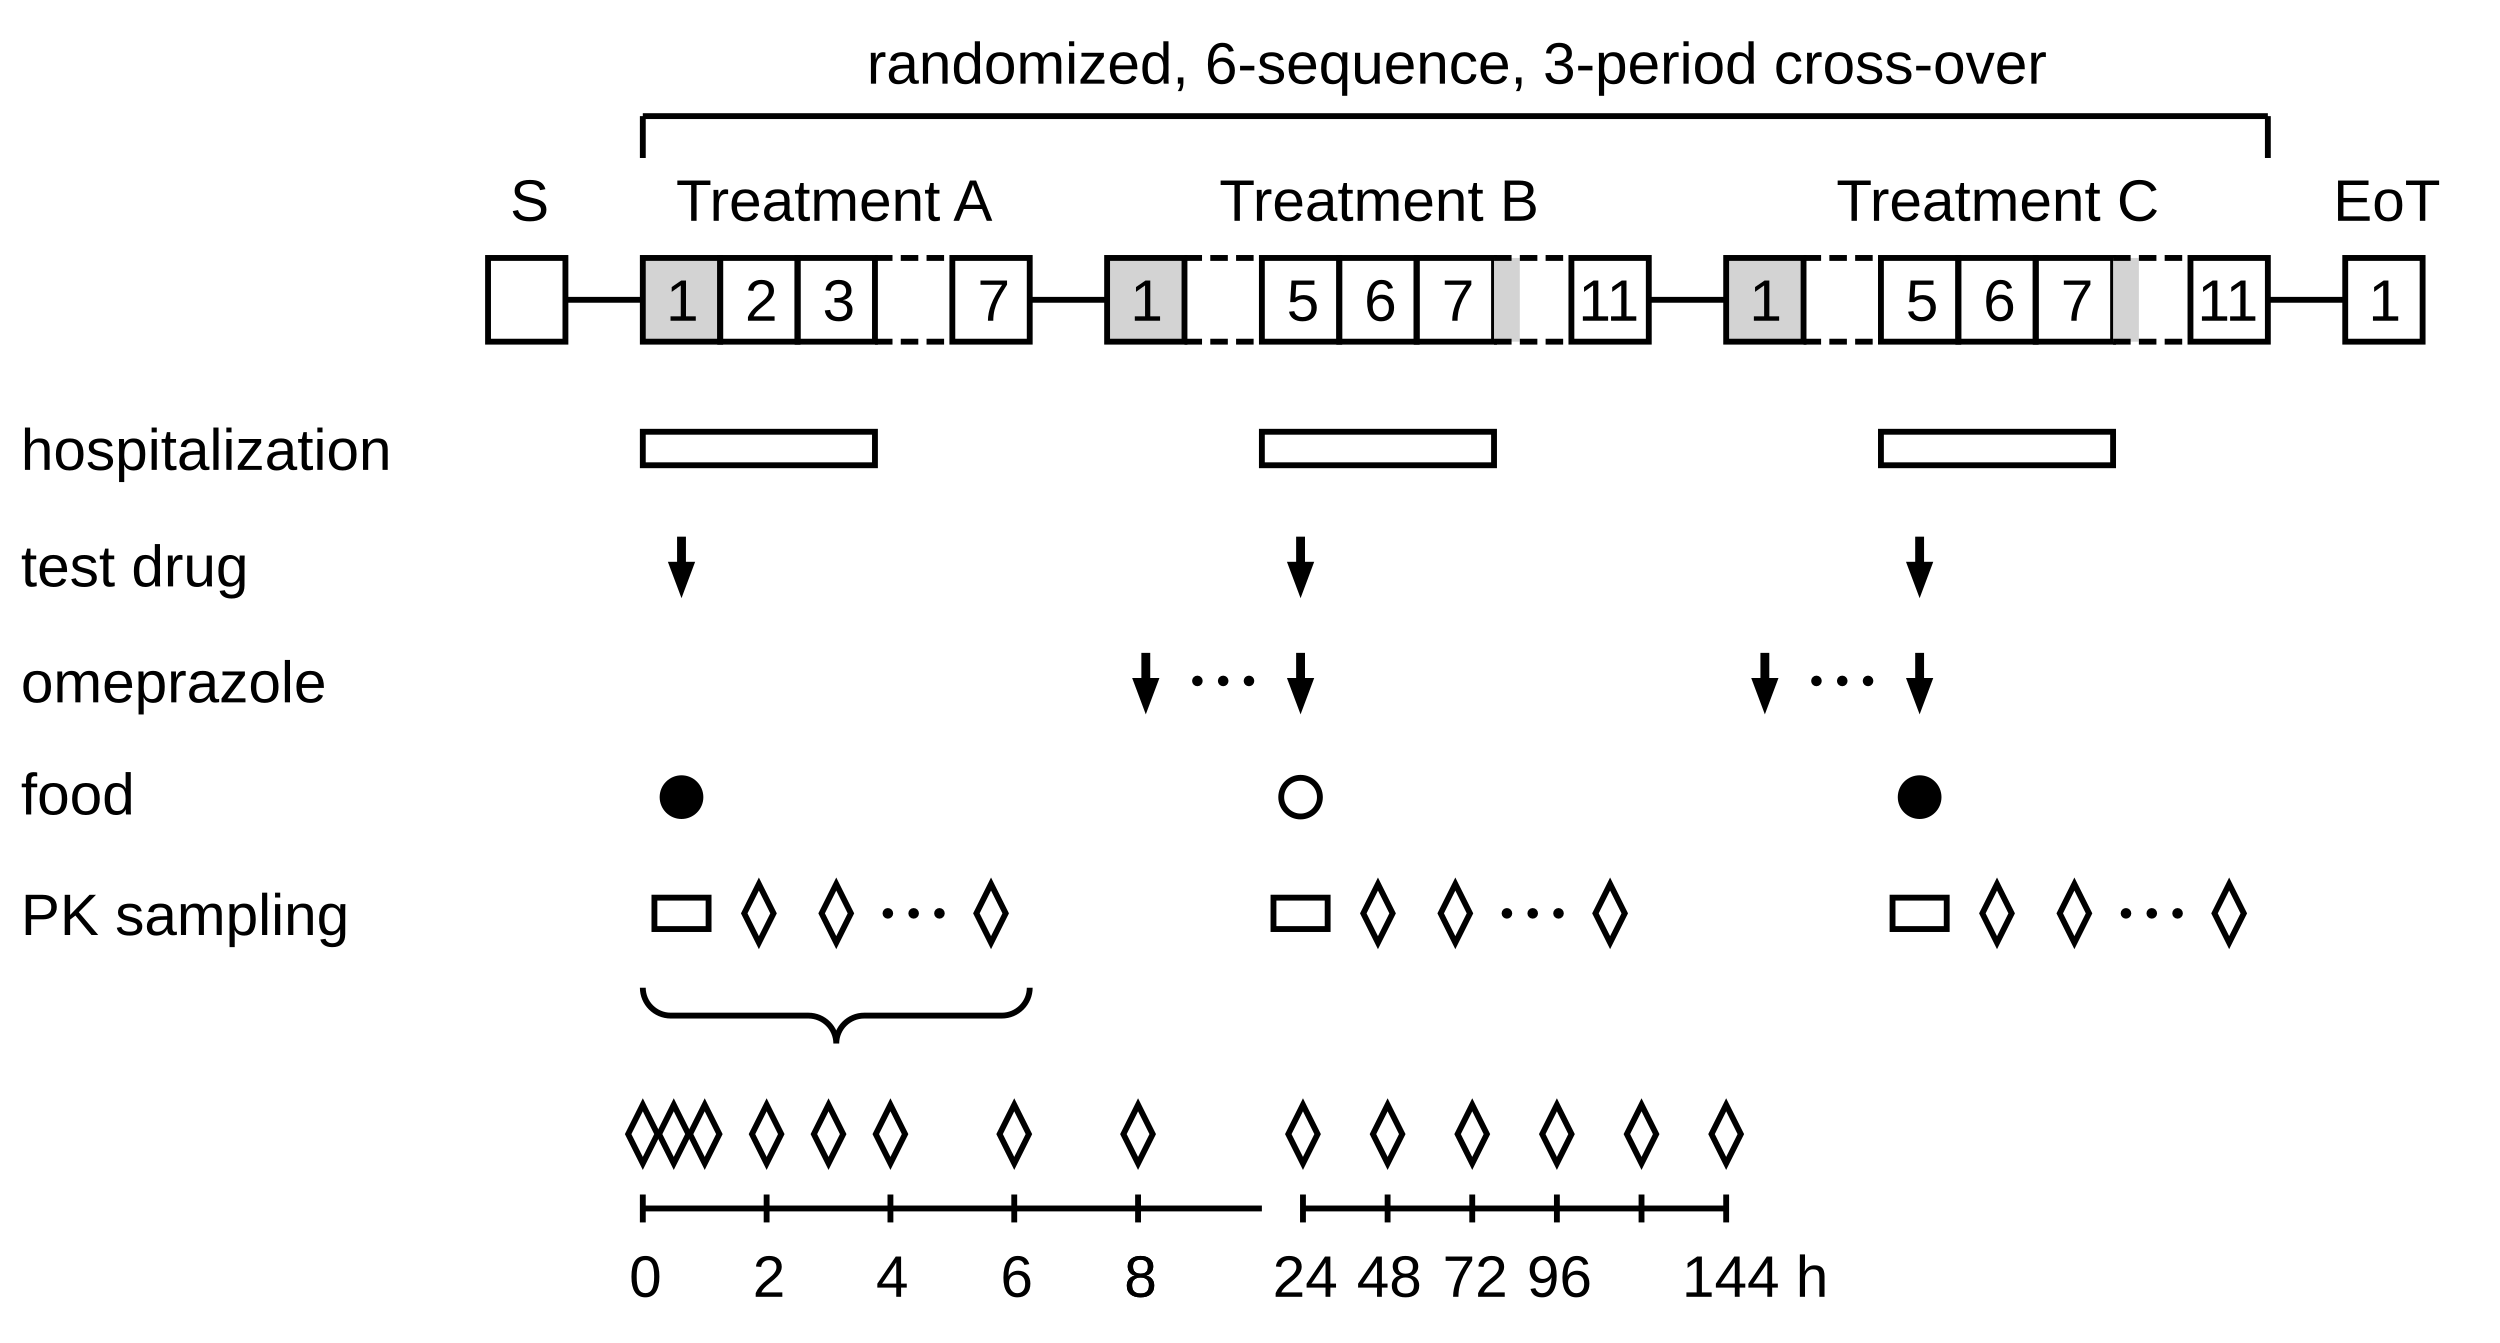
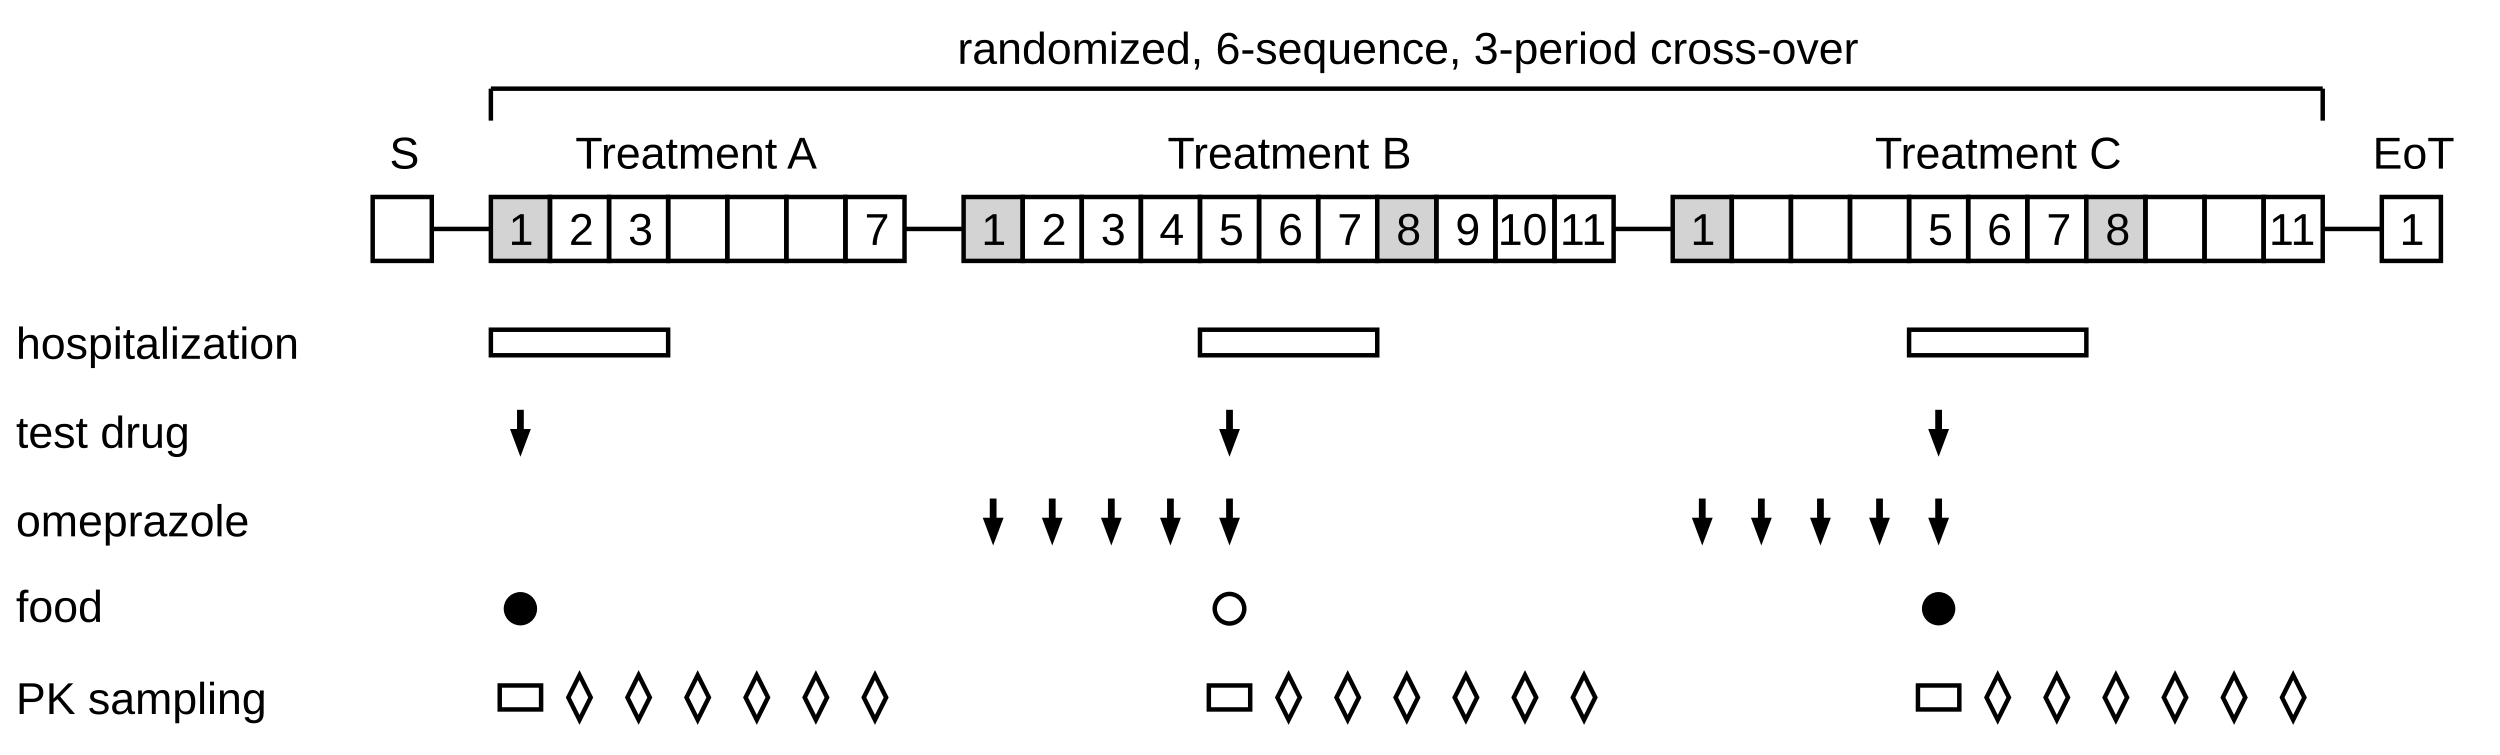
- <svg xmlns="http://www.w3.org/2000/svg" width="598.497" height="321.495">
+ <svg xmlns="http://www.w3.org/2000/svg" width="783.751" height="236.455">
  <style>text {font-family: Arial; font-size: 14px ;}</style>
-   <text x="207.526" y="20.021">randomized, 6-sequence, 3-period cross-over</text>
-   <line x1="153.888" y1="27.799" x2="542.921" y2="27.799" style="stroke:black; stroke-width:1.4; " />
+   <text x="300.153" y="20.021">randomized, 6-sequence, 3-period cross-over</text>
+   <line x1="153.888" y1="27.799" x2="728.175" y2="27.799" style="stroke:black; stroke-width:1.4; " />
  <line x1="153.888" y1="27.799" x2="153.888" y2="37.821" style="stroke:black; stroke-width:1.4; " />
-   <line x1="542.921" y1="27.799" x2="542.921" y2="37.821" style="stroke:black; stroke-width:1.4; " />
+   <line x1="728.175" y1="27.799" x2="728.175" y2="37.821" style="stroke:black; stroke-width:1.4; " />
  <text x="122.111" y="52.853">S</text>
-   <text x="161.841" y="52.853">Treatment A</text>
-   <text x="291.902" y="52.853">Treatment B</text>
-   <text x="439.623" y="52.853">Treatment C</text>
-   <text x="558.565" y="52.853">EoT</text>
+   <text x="180.367" y="52.853">Treatment A</text>
+   <text x="366.003" y="52.853">Treatment B</text>
+   <text x="587.826" y="52.853">Treatment C</text>
+   <text x="743.819" y="52.853">EoT</text>
  <rect x="116.837" y="61.753" width="18.525" height="20.043" style="stroke:black;  stroke-width:1.4; fill:none;" />
  <text x="126.1" y="76.785" />
  <line x1="135.362" y1="71.774" x2="153.888" y2="71.774" style="stroke:black; stroke-width:1.4; " />
  <rect x="153.888" y="61.753" width="18.525" height="20.043" style="stroke:black;  stroke-width:0; fill:lightgray;" />
  <rect x="153.888" y="61.753" width="18.525" height="20.043" style="stroke:black;  stroke-width:1.4; fill:none;" />
  <text x="159.459" y="76.785">1</text>
  <rect x="172.413" y="61.753" width="18.525" height="20.043" style="stroke:black;  stroke-width:1.4; fill:none;" />
  <text x="178.357" y="76.785">2</text>
  <rect x="190.938" y="61.753" width="18.525" height="20.043" style="stroke:black;  stroke-width:1.4; fill:none;" />
  <text x="196.92" y="76.785">3</text>
-   <line x1="209.464" y1="61.753" x2="215.639" y2="61.753" style="stroke:black; stroke-width:1.4; stroke-dasharray: 4.2 4.2" />
-   <line x1="209.464" y1="81.796" x2="215.639" y2="81.796" style="stroke:black; stroke-width:1.4; stroke-dasharray: 4.2 4.2" />
-   <text x="212.551" y="76.785" />
-   <line x1="215.639" y1="61.753" x2="221.814" y2="61.753" style="stroke:black; stroke-width:1.4; stroke-dasharray: 4.2 4.2" />
-   <line x1="215.639" y1="81.796" x2="221.814" y2="81.796" style="stroke:black; stroke-width:1.4; stroke-dasharray: 4.2 4.2" />
+   <rect x="209.464" y="61.753" width="18.525" height="20.043" style="stroke:black;  stroke-width:1.4; fill:none;" />
  <text x="218.727" y="76.785" />
-   <line x1="221.814" y1="61.753" x2="227.989" y2="61.753" style="stroke:black; stroke-width:1.4; stroke-dasharray: 4.2 4.2" />
-   <line x1="221.814" y1="81.796" x2="227.989" y2="81.796" style="stroke:black; stroke-width:1.4; stroke-dasharray: 4.2 4.2" />
-   <text x="224.902" y="76.785" />
  <rect x="227.989" y="61.753" width="18.525" height="20.043" style="stroke:black;  stroke-width:1.4; fill:none;" />
-   <text x="234.008" y="76.785">7</text>
-   <line x1="246.515" y1="71.774" x2="265.04" y2="71.774" style="stroke:black; stroke-width:1.4; " />
-   <rect x="265.04" y="61.753" width="18.525" height="20.043" style="stroke:black;  stroke-width:0; fill:lightgray;" />
+   <text x="237.252" y="76.785" />
+   <rect x="246.515" y="61.753" width="18.525" height="20.043" style="stroke:black;  stroke-width:1.4; fill:none;" />
+   <text x="255.777" y="76.785" />
  <rect x="265.04" y="61.753" width="18.525" height="20.043" style="stroke:black;  stroke-width:1.4; fill:none;" />
-   <text x="270.611" y="76.785">1</text>
-   <line x1="283.565" y1="61.753" x2="289.741" y2="61.753" style="stroke:black; stroke-width:1.4; stroke-dasharray: 4.2 4.2" />
-   <line x1="283.565" y1="81.796" x2="289.741" y2="81.796" style="stroke:black; stroke-width:1.4; stroke-dasharray: 4.2 4.2" />
-   <text x="286.653" y="76.785" />
-   <line x1="289.741" y1="61.753" x2="295.916" y2="61.753" style="stroke:black; stroke-width:1.4; stroke-dasharray: 4.2 4.2" />
-   <line x1="289.741" y1="81.796" x2="295.916" y2="81.796" style="stroke:black; stroke-width:1.4; stroke-dasharray: 4.2 4.2" />
-   <text x="292.828" y="76.785" />
-   <line x1="295.916" y1="61.753" x2="302.091" y2="61.753" style="stroke:black; stroke-width:1.4; stroke-dasharray: 4.2 4.2" />
-   <line x1="295.916" y1="81.796" x2="302.091" y2="81.796" style="stroke:black; stroke-width:1.4; stroke-dasharray: 4.2 4.2" />
-   <text x="299.003" y="76.785" />
+   <text x="271.059" y="76.785">7</text>
+   <line x1="283.565" y1="71.774" x2="302.091" y2="71.774" style="stroke:black; stroke-width:1.4; " />
+   <rect x="302.091" y="61.753" width="18.525" height="20.043" style="stroke:black;  stroke-width:0; fill:lightgray;" />
  <rect x="302.091" y="61.753" width="18.525" height="20.043" style="stroke:black;  stroke-width:1.4; fill:none;" />
-   <text x="308.031" y="76.785">5</text>
+   <text x="307.662" y="76.785">1</text>
  <rect x="320.616" y="61.753" width="18.525" height="20.043" style="stroke:black;  stroke-width:1.4; fill:none;" />
-   <text x="326.57" y="76.785">6</text>
+   <text x="326.56" y="76.785">2</text>
  <rect x="339.142" y="61.753" width="18.525" height="20.043" style="stroke:black;  stroke-width:1.4; fill:none;" />
-   <text x="345.161" y="76.785">7</text>
-   <rect x="357.667" y="61.753" width="6.175" height="20.043" style="stroke:black;  stroke-width:0; fill:lightgray;" />
-   <line x1="357.667" y1="61.753" x2="363.842" y2="61.753" style="stroke:black; stroke-width:1.4; stroke-dasharray: 4.2 4.2" />
-   <line x1="357.667" y1="81.796" x2="363.842" y2="81.796" style="stroke:black; stroke-width:1.4; stroke-dasharray: 4.2 4.2" />
-   <line x1="363.842" y1="61.753" x2="370.017" y2="61.753" style="stroke:black; stroke-width:1.4; stroke-dasharray: 4.2 4.2" />
-   <line x1="363.842" y1="81.796" x2="370.017" y2="81.796" style="stroke:black; stroke-width:1.4; stroke-dasharray: 4.2 4.2" />
-   <text x="366.93" y="76.785" />
-   <line x1="370.017" y1="61.753" x2="376.192" y2="61.753" style="stroke:black; stroke-width:1.4; stroke-dasharray: 4.2 4.2" />
-   <line x1="370.017" y1="81.796" x2="376.192" y2="81.796" style="stroke:black; stroke-width:1.4; stroke-dasharray: 4.2 4.2" />
-   <text x="373.105" y="76.785" />
+   <text x="345.123" y="76.785">3</text>
+   <rect x="357.667" y="61.753" width="18.525" height="20.043" style="stroke:black;  stroke-width:1.4; fill:none;" />
+   <text x="363.464" y="76.785">4</text>
  <rect x="376.192" y="61.753" width="18.525" height="20.043" style="stroke:black;  stroke-width:1.4; fill:none;" />
-   <text x="377.871" y="76.785">11</text>
-   <line x1="394.718" y1="71.774" x2="413.243" y2="71.774" style="stroke:black; stroke-width:1.4; " />
-   <rect x="413.243" y="61.753" width="18.525" height="20.043" style="stroke:black;  stroke-width:0; fill:lightgray;" />
+   <text x="382.133" y="76.785">5</text>
+   <rect x="394.718" y="61.753" width="18.525" height="20.043" style="stroke:black;  stroke-width:1.4; fill:none;" />
+   <text x="400.672" y="76.785">6</text>
  <rect x="413.243" y="61.753" width="18.525" height="20.043" style="stroke:black;  stroke-width:1.4; fill:none;" />
-   <text x="418.814" y="76.785">1</text>
-   <line x1="431.769" y1="61.753" x2="437.944" y2="61.753" style="stroke:black; stroke-width:1.4; stroke-dasharray: 4.2 4.2" />
-   <line x1="431.769" y1="81.796" x2="437.944" y2="81.796" style="stroke:black; stroke-width:1.4; stroke-dasharray: 4.2 4.2" />
-   <text x="434.856" y="76.785" />
-   <line x1="437.944" y1="61.753" x2="444.119" y2="61.753" style="stroke:black; stroke-width:1.4; stroke-dasharray: 4.2 4.2" />
-   <line x1="437.944" y1="81.796" x2="444.119" y2="81.796" style="stroke:black; stroke-width:1.4; stroke-dasharray: 4.2 4.2" />
-   <text x="441.031" y="76.785" />
-   <line x1="444.119" y1="61.753" x2="450.294" y2="61.753" style="stroke:black; stroke-width:1.4; stroke-dasharray: 4.2 4.2" />
-   <line x1="444.119" y1="81.796" x2="450.294" y2="81.796" style="stroke:black; stroke-width:1.4; stroke-dasharray: 4.2 4.2" />
-   <text x="447.206" y="76.785" />
+   <text x="419.262" y="76.785">7</text>
+   <rect x="431.769" y="61.753" width="18.525" height="20.043" style="stroke:black;  stroke-width:0; fill:lightgray;" />
+   <rect x="431.769" y="61.753" width="18.525" height="20.043" style="stroke:black;  stroke-width:1.4; fill:none;" />
+   <text x="437.729" y="76.785">8</text>
  <rect x="450.294" y="61.753" width="18.525" height="20.043" style="stroke:black;  stroke-width:1.4; fill:none;" />
-   <text x="456.234" y="76.785">5</text>
+   <text x="456.262" y="76.785">9</text>
  <rect x="468.819" y="61.753" width="18.525" height="20.043" style="stroke:black;  stroke-width:1.4; fill:none;" />
-   <text x="474.773" y="76.785">6</text>
+   <text x="469.547" y="76.785">10</text>
  <rect x="487.345" y="61.753" width="18.525" height="20.043" style="stroke:black;  stroke-width:1.4; fill:none;" />
-   <text x="493.364" y="76.785">7</text>
-   <rect x="505.87" y="61.753" width="6.175" height="20.043" style="stroke:black;  stroke-width:0; fill:lightgray;" />
-   <line x1="505.87" y1="61.753" x2="512.045" y2="61.753" style="stroke:black; stroke-width:1.4; stroke-dasharray: 4.2 4.2" />
-   <line x1="505.87" y1="81.796" x2="512.045" y2="81.796" style="stroke:black; stroke-width:1.4; stroke-dasharray: 4.2 4.2" />
-   <line x1="512.045" y1="61.753" x2="518.22" y2="61.753" style="stroke:black; stroke-width:1.4; stroke-dasharray: 4.2 4.2" />
-   <line x1="512.045" y1="81.796" x2="518.22" y2="81.796" style="stroke:black; stroke-width:1.4; stroke-dasharray: 4.2 4.2" />
-   <text x="515.133" y="76.785" />
-   <line x1="518.22" y1="61.753" x2="524.396" y2="61.753" style="stroke:black; stroke-width:1.4; stroke-dasharray: 4.2 4.2" />
-   <line x1="518.22" y1="81.796" x2="524.396" y2="81.796" style="stroke:black; stroke-width:1.4; stroke-dasharray: 4.2 4.2" />
-   <text x="521.308" y="76.785" />
+   <text x="489.023" y="76.785">11</text>
+   <line x1="505.87" y1="71.774" x2="524.396" y2="71.774" style="stroke:black; stroke-width:1.4; " />
+   <rect x="524.396" y="61.753" width="18.525" height="20.043" style="stroke:black;  stroke-width:0; fill:lightgray;" />
  <rect x="524.396" y="61.753" width="18.525" height="20.043" style="stroke:black;  stroke-width:1.4; fill:none;" />
-   <text x="526.074" y="76.785">11</text>
-   <line x1="542.921" y1="71.774" x2="561.446" y2="71.774" style="stroke:black; stroke-width:1.4; " />
+   <text x="529.967" y="76.785">1</text>
+   <rect x="542.921" y="61.753" width="18.525" height="20.043" style="stroke:black;  stroke-width:1.4; fill:none;" />
+   <text x="552.184" y="76.785" />
  <rect x="561.446" y="61.753" width="18.525" height="20.043" style="stroke:black;  stroke-width:1.4; fill:none;" />
-   <text x="567.018" y="76.785">1</text>
+   <text x="570.709" y="76.785" />
+   <rect x="579.972" y="61.753" width="18.525" height="20.043" style="stroke:black;  stroke-width:1.4; fill:none;" />
+   <text x="589.234" y="76.785" />
+   <rect x="598.497" y="61.753" width="18.525" height="20.043" style="stroke:black;  stroke-width:1.4; fill:none;" />
+   <text x="604.438" y="76.785">5</text>
+   <rect x="617.022" y="61.753" width="18.525" height="20.043" style="stroke:black;  stroke-width:1.4; fill:none;" />
+   <text x="622.977" y="76.785">6</text>
+   <rect x="635.548" y="61.753" width="18.525" height="20.043" style="stroke:black;  stroke-width:1.4; fill:none;" />
+   <text x="641.567" y="76.785">7</text>
+   <rect x="654.073" y="61.753" width="18.525" height="20.043" style="stroke:black;  stroke-width:0; fill:lightgray;" />
+   <rect x="654.073" y="61.753" width="18.525" height="20.043" style="stroke:black;  stroke-width:1.4; fill:none;" />
+   <text x="660.034" y="76.785">8</text>
+   <rect x="672.599" y="61.753" width="18.525" height="20.043" style="stroke:black;  stroke-width:1.4; fill:none;" />
+   <text x="681.861" y="76.785" />
+   <rect x="691.124" y="61.753" width="18.525" height="20.043" style="stroke:black;  stroke-width:1.4; fill:none;" />
+   <text x="700.387" y="76.785" />
+   <rect x="709.649" y="61.753" width="18.525" height="20.043" style="stroke:black;  stroke-width:1.4; fill:none;" />
+   <text x="711.328" y="76.785">11</text>
+   <line x1="728.175" y1="71.774" x2="746.7" y2="71.774" style="stroke:black; stroke-width:1.4; " />
+   <rect x="746.7" y="61.753" width="18.525" height="20.043" style="stroke:black;  stroke-width:1.4; fill:none;" />
+   <text x="752.271" y="76.785">1</text>
  <text x="5" y="112.494">hospitalization</text>
  <rect x="153.888" y="103.364" width="55.576" height="8.017" style="stroke:black;  stroke-width:1.4; fill:none;" />
-   <rect x="302.091" y="103.364" width="55.576" height="8.017" style="stroke:black;  stroke-width:1.4; fill:none;" />
-   <rect x="450.294" y="103.364" width="55.576" height="8.017" style="stroke:black;  stroke-width:1.4; fill:none;" />
+   <rect x="376.192" y="103.364" width="55.576" height="8.017" style="stroke:black;  stroke-width:1.4; fill:none;" />
+   <rect x="598.497" y="103.364" width="55.576" height="8.017" style="stroke:black;  stroke-width:1.4; fill:none;" />
  <text x="5" y="140.38">test drug</text>
  <path d="M162.79, 135.193 L162.79, 129.18 L163.511, 129.18 L163.511, 135.193 L165.405, 135.193 L163.15, 141.206 L160.896, 135.193 L162.79, 135.193 Z" style="stroke: black; fill: black; stroke-width:1.4; " />
-   <path d="M310.993, 135.193 L310.993, 129.18 L311.714, 129.18 L311.714, 135.193 L313.608, 135.193 L311.354, 141.206 L309.099, 135.193 L310.993, 135.193 Z" style="stroke: black; fill: black; stroke-width:1.4; " />
-   <path d="M459.196, 135.193 L459.196, 129.18 L459.917, 129.18 L459.917, 135.193 L461.811, 135.193 L459.557, 141.206 L457.302, 135.193 L459.196, 135.193 Z" style="stroke: black; fill: black; stroke-width:1.4; " />
+   <path d="M385.094, 135.193 L385.094, 129.18 L385.816, 129.18 L385.816, 135.193 L387.71, 135.193 L385.455, 141.206 L383.2, 135.193 L385.094, 135.193 Z" style="stroke: black; fill: black; stroke-width:1.4; " />
+   <path d="M607.399, 135.193 L607.399, 129.18 L608.121, 129.18 L608.121, 135.193 L610.015, 135.193 L607.76, 141.206 L605.505, 135.193 L607.399, 135.193 Z" style="stroke: black; fill: black; stroke-width:1.4; " />
  <text x="5" y="168.136">omeprazole</text>
-   <path d="M273.942, 163.014 L273.942, 157.001 L274.664, 157.001 L274.664, 163.014 L276.558, 163.014 L274.303, 169.027 L272.048, 163.014 L273.942, 163.014 Z" style="stroke: black; fill: black; stroke-width:1.4; " />
-   <circle cx="286.653" cy="163.014" r="0.668" style="stroke:black;  stroke-width:1.2; fill:black;" />
-   <circle cx="292.828" cy="163.014" r="0.668" style="stroke:black;  stroke-width:1.2; fill:black;" />
-   <circle cx="299.003" cy="163.014" r="0.668" style="stroke:black;  stroke-width:1.2; fill:black;" />
  <path d="M310.993, 163.014 L310.993, 157.001 L311.714, 157.001 L311.714, 163.014 L313.608, 163.014 L311.354, 169.027 L309.099, 163.014 L310.993, 163.014 Z" style="stroke: black; fill: black; stroke-width:1.4; " />
-   <path d="M422.145, 163.014 L422.145, 157.001 L422.867, 157.001 L422.867, 163.014 L424.761, 163.014 L422.506, 169.027 L420.251, 163.014 L422.145, 163.014 Z" style="stroke: black; fill: black; stroke-width:1.4; " />
-   <circle cx="434.856" cy="163.014" r="0.668" style="stroke:black;  stroke-width:1.2; fill:black;" />
-   <circle cx="441.031" cy="163.014" r="0.668" style="stroke:black;  stroke-width:1.2; fill:black;" />
-   <circle cx="447.206" cy="163.014" r="0.668" style="stroke:black;  stroke-width:1.2; fill:black;" />
-   <path d="M459.196, 163.014 L459.196, 157.001 L459.917, 157.001 L459.917, 163.014 L461.811, 163.014 L459.557, 169.027 L457.302, 163.014 L459.196, 163.014 Z" style="stroke: black; fill: black; stroke-width:1.4; " />
+   <path d="M329.518, 163.014 L329.518, 157.001 L330.24, 157.001 L330.24, 163.014 L332.134, 163.014 L329.879, 169.027 L327.624, 163.014 L329.518, 163.014 Z" style="stroke: black; fill: black; stroke-width:1.4; " />
+   <path d="M348.044, 163.014 L348.044, 157.001 L348.765, 157.001 L348.765, 163.014 L350.659, 163.014 L348.404, 169.027 L346.149, 163.014 L348.044, 163.014 Z" style="stroke: black; fill: black; stroke-width:1.4; " />
+   <path d="M366.569, 163.014 L366.569, 157.001 L367.29, 157.001 L367.29, 163.014 L369.185, 163.014 L366.93, 169.027 L364.675, 163.014 L366.569, 163.014 Z" style="stroke: black; fill: black; stroke-width:1.4; " />
+   <path d="M385.094, 163.014 L385.094, 157.001 L385.816, 157.001 L385.816, 163.014 L387.71, 163.014 L385.455, 169.027 L383.2, 163.014 L385.094, 163.014 Z" style="stroke: black; fill: black; stroke-width:1.4; " />
+   <path d="M533.297, 163.014 L533.297, 157.001 L534.019, 157.001 L534.019, 163.014 L535.913, 163.014 L533.658, 169.027 L531.403, 163.014 L533.297, 163.014 Z" style="stroke: black; fill: black; stroke-width:1.4; " />
+   <path d="M551.823, 163.014 L551.823, 157.001 L552.544, 157.001 L552.544, 163.014 L554.438, 163.014 L552.184, 169.027 L549.929, 163.014 L551.823, 163.014 Z" style="stroke: black; fill: black; stroke-width:1.4; " />
+   <path d="M570.348, 163.014 L570.348, 157.001 L571.07, 157.001 L571.07, 163.014 L572.964, 163.014 L570.709, 169.027 L568.454, 163.014 L570.348, 163.014 Z" style="stroke: black; fill: black; stroke-width:1.4; " />
+   <path d="M588.874, 163.014 L588.874, 157.001 L589.595, 157.001 L589.595, 163.014 L591.489, 163.014 L589.234, 169.027 L586.98, 163.014 L588.874, 163.014 Z" style="stroke: black; fill: black; stroke-width:1.4; " />
+   <path d="M607.399, 163.014 L607.399, 157.001 L608.121, 157.001 L608.121, 163.014 L610.015, 163.014 L607.76, 169.027 L605.505, 163.014 L607.399, 163.014 Z" style="stroke: black; fill: black; stroke-width:1.4; " />
  <text x="5" y="194.977">food</text>
  <circle cx="163.15" cy="190.835" r="4.631" style="stroke:black;  stroke-width:1.2; fill:black;" />
-   <circle cx="311.354" cy="190.835" r="4.631" style="stroke:black;  stroke-width:1.4; fill:none;" />
-   <circle cx="459.557" cy="190.835" r="4.631" style="stroke:black;  stroke-width:1.2; fill:black;" />
+   <circle cx="385.455" cy="190.835" r="4.631" style="stroke:black;  stroke-width:1.4; fill:none;" />
+   <circle cx="607.76" cy="190.835" r="4.631" style="stroke:black;  stroke-width:1.2; fill:black;" />
  <text x="5" y="223.843">PK sampling</text>
  <path d="M156.667, 222.414 L156.667, 214.898 L169.634, 214.898 L169.634, 222.414 L156.667, 222.414 Z" style="stroke: black; fill: none; stroke-width:1.4; " />
  <path d="M178.168, 218.656 L181.676, 211.641 L185.183, 218.656 L181.676, 225.671 L178.168, 218.656 Z" style="stroke: black; fill: none; stroke-width:1.4; " />
  <path d="M196.694, 218.656 L200.201, 211.641 L203.709, 218.656 L200.201, 225.671 L196.694, 218.656 Z" style="stroke: black; fill: none; stroke-width:1.4; " />
-   <circle cx="212.551" cy="218.656" r="0.668" style="stroke:black;  stroke-width:1.2; fill:black;" />
-   <circle cx="218.727" cy="218.656" r="0.668" style="stroke:black;  stroke-width:1.2; fill:black;" />
-   <circle cx="224.902" cy="218.656" r="0.668" style="stroke:black;  stroke-width:1.2; fill:black;" />
+   <path d="M215.219, 218.656 L218.727, 211.641 L222.234, 218.656 L218.727, 225.671 L215.219, 218.656 Z" style="stroke: black; fill: none; stroke-width:1.4; " />
  <path d="M233.744, 218.656 L237.252, 211.641 L240.759, 218.656 L237.252, 225.671 L233.744, 218.656 Z" style="stroke: black; fill: none; stroke-width:1.4; " />
-   <path d="M304.87, 222.414 L304.87, 214.898 L317.837, 214.898 L317.837, 222.414 L304.87, 222.414 Z" style="stroke: black; fill: none; stroke-width:1.4; " />
-   <path d="M326.371, 218.656 L329.879, 211.641 L333.386, 218.656 L329.879, 225.671 L326.371, 218.656 Z" style="stroke: black; fill: none; stroke-width:1.4; " />
-   <path d="M344.897, 218.656 L348.404, 211.641 L351.912, 218.656 L348.404, 225.671 L344.897, 218.656 Z" style="stroke: black; fill: none; stroke-width:1.4; " />
-   <circle cx="360.755" cy="218.656" r="0.668" style="stroke:black;  stroke-width:1.2; fill:black;" />
-   <circle cx="366.93" cy="218.656" r="0.668" style="stroke:black;  stroke-width:1.2; fill:black;" />
-   <circle cx="373.105" cy="218.656" r="0.668" style="stroke:black;  stroke-width:1.2; fill:black;" />
-   <path d="M381.948, 218.656 L385.455, 211.641 L388.963, 218.656 L385.455, 225.671 L381.948, 218.656 Z" style="stroke: black; fill: none; stroke-width:1.4; " />
-   <path d="M453.073, 222.414 L453.073, 214.898 L466.041, 214.898 L466.041, 222.414 L453.073, 222.414 Z" style="stroke: black; fill: none; stroke-width:1.4; " />
+   <path d="M252.27, 218.656 L255.777, 211.641 L259.285, 218.656 L255.777, 225.671 L252.27, 218.656 Z" style="stroke: black; fill: none; stroke-width:1.4; " />
+   <path d="M270.795, 218.656 L274.303, 211.641 L277.81, 218.656 L274.303, 225.671 L270.795, 218.656 Z" style="stroke: black; fill: none; stroke-width:1.4; " />
+   <path d="M378.971, 222.414 L378.971, 214.898 L391.939, 214.898 L391.939, 222.414 L378.971, 222.414 Z" style="stroke: black; fill: none; stroke-width:1.4; " />
+   <path d="M400.473, 218.656 L403.98, 211.641 L407.488, 218.656 L403.98, 225.671 L400.473, 218.656 Z" style="stroke: black; fill: none; stroke-width:1.4; " />
+   <path d="M418.998, 218.656 L422.506, 211.641 L426.013, 218.656 L422.506, 225.671 L418.998, 218.656 Z" style="stroke: black; fill: none; stroke-width:1.4; " />
+   <path d="M437.524, 218.656 L441.031, 211.641 L444.539, 218.656 L441.031, 225.671 L437.524, 218.656 Z" style="stroke: black; fill: none; stroke-width:1.4; " />
+   <path d="M456.049, 218.656 L459.557, 211.641 L463.064, 218.656 L459.557, 225.671 L456.049, 218.656 Z" style="stroke: black; fill: none; stroke-width:1.4; " />
  <path d="M474.575, 218.656 L478.082, 211.641 L481.59, 218.656 L478.082, 225.671 L474.575, 218.656 Z" style="stroke: black; fill: none; stroke-width:1.4; " />
  <path d="M493.1, 218.656 L496.607, 211.641 L500.115, 218.656 L496.607, 225.671 L493.1, 218.656 Z" style="stroke: black; fill: none; stroke-width:1.4; " />
-   <circle cx="508.958" cy="218.656" r="0.668" style="stroke:black;  stroke-width:1.2; fill:black;" />
-   <circle cx="515.133" cy="218.656" r="0.668" style="stroke:black;  stroke-width:1.2; fill:black;" />
-   <circle cx="521.308" cy="218.656" r="0.668" style="stroke:black;  stroke-width:1.2; fill:black;" />
-   <path d="M530.151, 218.656 L533.658, 211.641 L537.166, 218.656 L533.658, 225.671 L530.151, 218.656 Z" style="stroke: black; fill: none; stroke-width:1.4; " />
-   <path d="M153.888, 236.455 A6.681, 6.681, 0, 0 0 160.569, 243.136 L193.52, 243.136 A6.681, 6.681 0, 0 1 200.201, 249.817 A6.681, 6.681, 0, 0 1 206.882, 243.136 L239.834, 243.136 A6.681, 6.681 0, 0 0 246.515, 236.455 " style="stroke: black; stroke-width:1.4; fill:none" />
-   <path d="M150.38, 271.505 L153.888, 264.49 L157.395, 271.505 L153.888, 278.52 L150.38, 271.505 Z" style="stroke: black; fill: none; stroke-width:1.4; " />
-   <path d="M157.79, 271.505 L161.298, 264.49 L164.805, 271.505 L161.298, 278.52 L157.79, 271.505 Z" style="stroke: black; fill: none; stroke-width:1.4; " />
-   <path d="M165.2, 271.505 L168.708, 264.49 L172.216, 271.505 L168.708, 278.52 L165.2, 271.505 Z" style="stroke: black; fill: none; stroke-width:1.4; " />
-   <path d="M180.021, 271.505 L183.528, 264.49 L187.036, 271.505 L183.528, 278.52 L180.021, 271.505 Z" style="stroke: black; fill: none; stroke-width:1.4; " />
-   <path d="M194.841, 271.505 L198.349, 264.49 L201.856, 271.505 L198.349, 278.52 L194.841, 271.505 Z" style="stroke: black; fill: none; stroke-width:1.4; " />
-   <path d="M209.661, 271.505 L213.169, 264.49 L216.676, 271.505 L213.169, 278.52 L209.661, 271.505 Z" style="stroke: black; fill: none; stroke-width:1.4; " />
-   <path d="M239.302, 271.505 L242.81, 264.49 L246.317, 271.505 L242.81, 278.52 L239.302, 271.505 Z" style="stroke: black; fill: none; stroke-width:1.4; " />
-   <path d="M268.943, 271.505 L272.45, 264.49 L275.958, 271.505 L272.45, 278.52 L268.943, 271.505 Z" style="stroke: black; fill: none; stroke-width:1.4; " />
-   <path d="M308.42, 271.505 L311.928, 264.49 L315.435, 271.505 L311.928, 278.52 L308.42, 271.505 Z" style="stroke: black; fill: none; stroke-width:1.4; " />
-   <path d="M328.683, 271.505 L332.191, 264.49 L335.698, 271.505 L332.191, 278.52 L328.683, 271.505 Z" style="stroke: black; fill: none; stroke-width:1.4; " />
-   <path d="M348.946, 271.505 L352.454, 264.49 L355.961, 271.505 L352.454, 278.52 L348.946, 271.505 Z" style="stroke: black; fill: none; stroke-width:1.4; " />
-   <path d="M369.209, 271.505 L372.717, 264.49 L376.225, 271.505 L372.717, 278.52 L369.209, 271.505 Z" style="stroke: black; fill: none; stroke-width:1.4; " />
-   <path d="M389.473, 271.505 L392.98, 264.49 L396.488, 271.505 L392.98, 278.52 L389.473, 271.505 Z" style="stroke: black; fill: none; stroke-width:1.4; " />
-   <path d="M409.736, 271.505 L413.243, 264.49 L416.751, 271.505 L413.243, 278.52 L409.736, 271.505 Z" style="stroke: black; fill: none; stroke-width:1.4; " />
-   <line x1="153.888" y1="289.304" x2="302.091" y2="289.304" style="stroke:black; stroke-width:1.4; " />
-   <line x1="153.888" y1="285.964" x2="153.888" y2="292.645" style="stroke:black; stroke-width:1.4; " />
-   <text x="150.62" y="310.444">0</text>
-   <line x1="183.528" y1="285.964" x2="183.528" y2="292.645" style="stroke:black; stroke-width:1.4; " />
-   <text x="180.209" y="310.444">2</text>
-   <line x1="213.169" y1="285.964" x2="213.169" y2="292.645" style="stroke:black; stroke-width:1.4; " />
-   <text x="209.703" y="310.444">4</text>
-   <line x1="242.81" y1="285.964" x2="242.81" y2="292.645" style="stroke:black; stroke-width:1.4; " />
-   <text x="239.501" y="310.444">6</text>
-   <line x1="272.45" y1="285.964" x2="272.45" y2="292.645" style="stroke:black; stroke-width:1.4; " />
-   <text x="269.148" y="310.444">8</text>
-   <text x="269.148" y="310.444">8</text>
-   <line x1="311.928" y1="289.304" x2="413.243" y2="289.304" style="stroke:black; stroke-width:1.4; " />
-   <line x1="311.928" y1="285.964" x2="311.928" y2="292.645" style="stroke:black; stroke-width:1.4; " />
-   <text x="304.685" y="310.444">24</text>
-   <line x1="332.191" y1="285.964" x2="332.191" y2="292.645" style="stroke:black; stroke-width:1.4; " />
-   <text x="324.801" y="310.444">48</text>
-   <line x1="352.454" y1="285.964" x2="352.454" y2="292.645" style="stroke:black; stroke-width:1.4; " />
-   <text x="345.368" y="310.444">72</text>
-   <line x1="372.717" y1="285.964" x2="372.717" y2="292.645" style="stroke:black; stroke-width:1.4; " />
-   <text x="365.543" y="310.444">96</text>
-   <line x1="392.98" y1="285.964" x2="392.98" y2="292.645" style="stroke:black; stroke-width:1.4; " />
-   <line x1="413.243" y1="285.964" x2="413.243" y2="292.645" style="stroke:black; stroke-width:1.4; " />
-   <text x="402.665" y="310.444">144 h</text>
+   <path d="M601.276, 222.414 L601.276, 214.898 L614.244, 214.898 L614.244, 222.414 L601.276, 222.414 Z" style="stroke: black; fill: none; stroke-width:1.4; " />
+   <path d="M622.778, 218.656 L626.285, 211.641 L629.793, 218.656 L626.285, 225.671 L622.778, 218.656 Z" style="stroke: black; fill: none; stroke-width:1.4; " />
+   <path d="M641.303, 218.656 L644.811, 211.641 L648.318, 218.656 L644.811, 225.671 L641.303, 218.656 Z" style="stroke: black; fill: none; stroke-width:1.4; " />
+   <path d="M659.828, 218.656 L663.336, 211.641 L666.843, 218.656 L663.336, 225.671 L659.828, 218.656 Z" style="stroke: black; fill: none; stroke-width:1.4; " />
+   <path d="M678.354, 218.656 L681.861, 211.641 L685.369, 218.656 L681.861, 225.671 L678.354, 218.656 Z" style="stroke: black; fill: none; stroke-width:1.4; " />
+   <path d="M696.879, 218.656 L700.387, 211.641 L703.894, 218.656 L700.387, 225.671 L696.879, 218.656 Z" style="stroke: black; fill: none; stroke-width:1.4; " />
+   <path d="M715.405, 218.656 L718.912, 211.641 L722.42, 218.656 L718.912, 225.671 L715.405, 218.656 Z" style="stroke: black; fill: none; stroke-width:1.4; " />
</svg>
